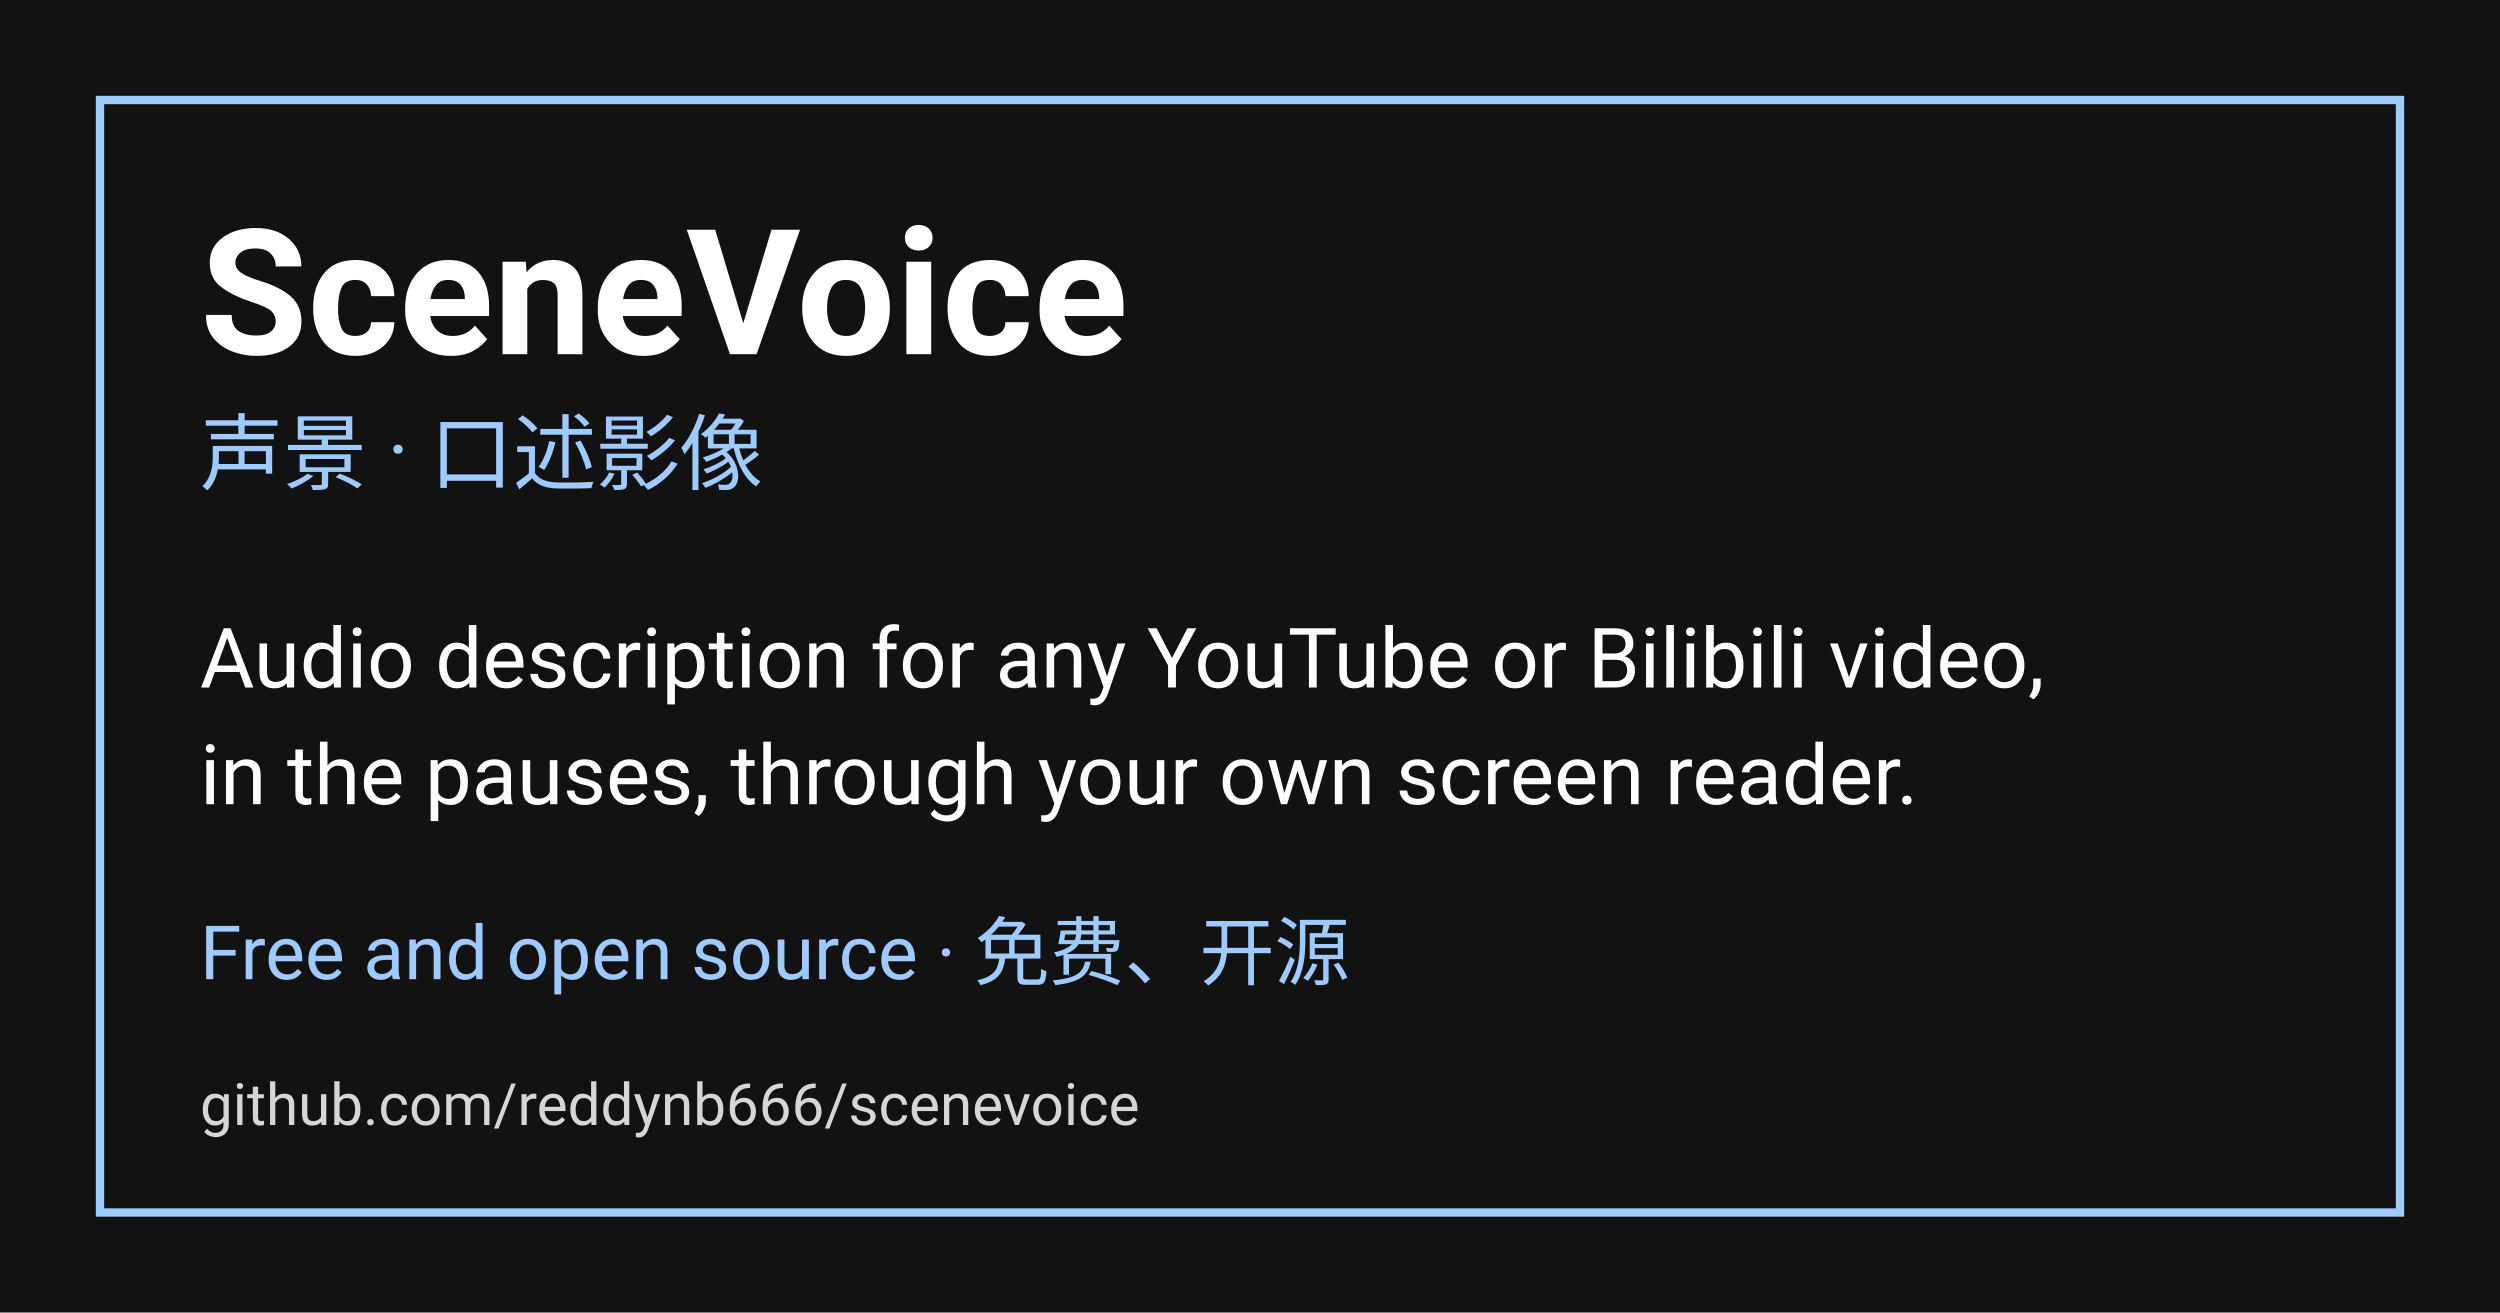
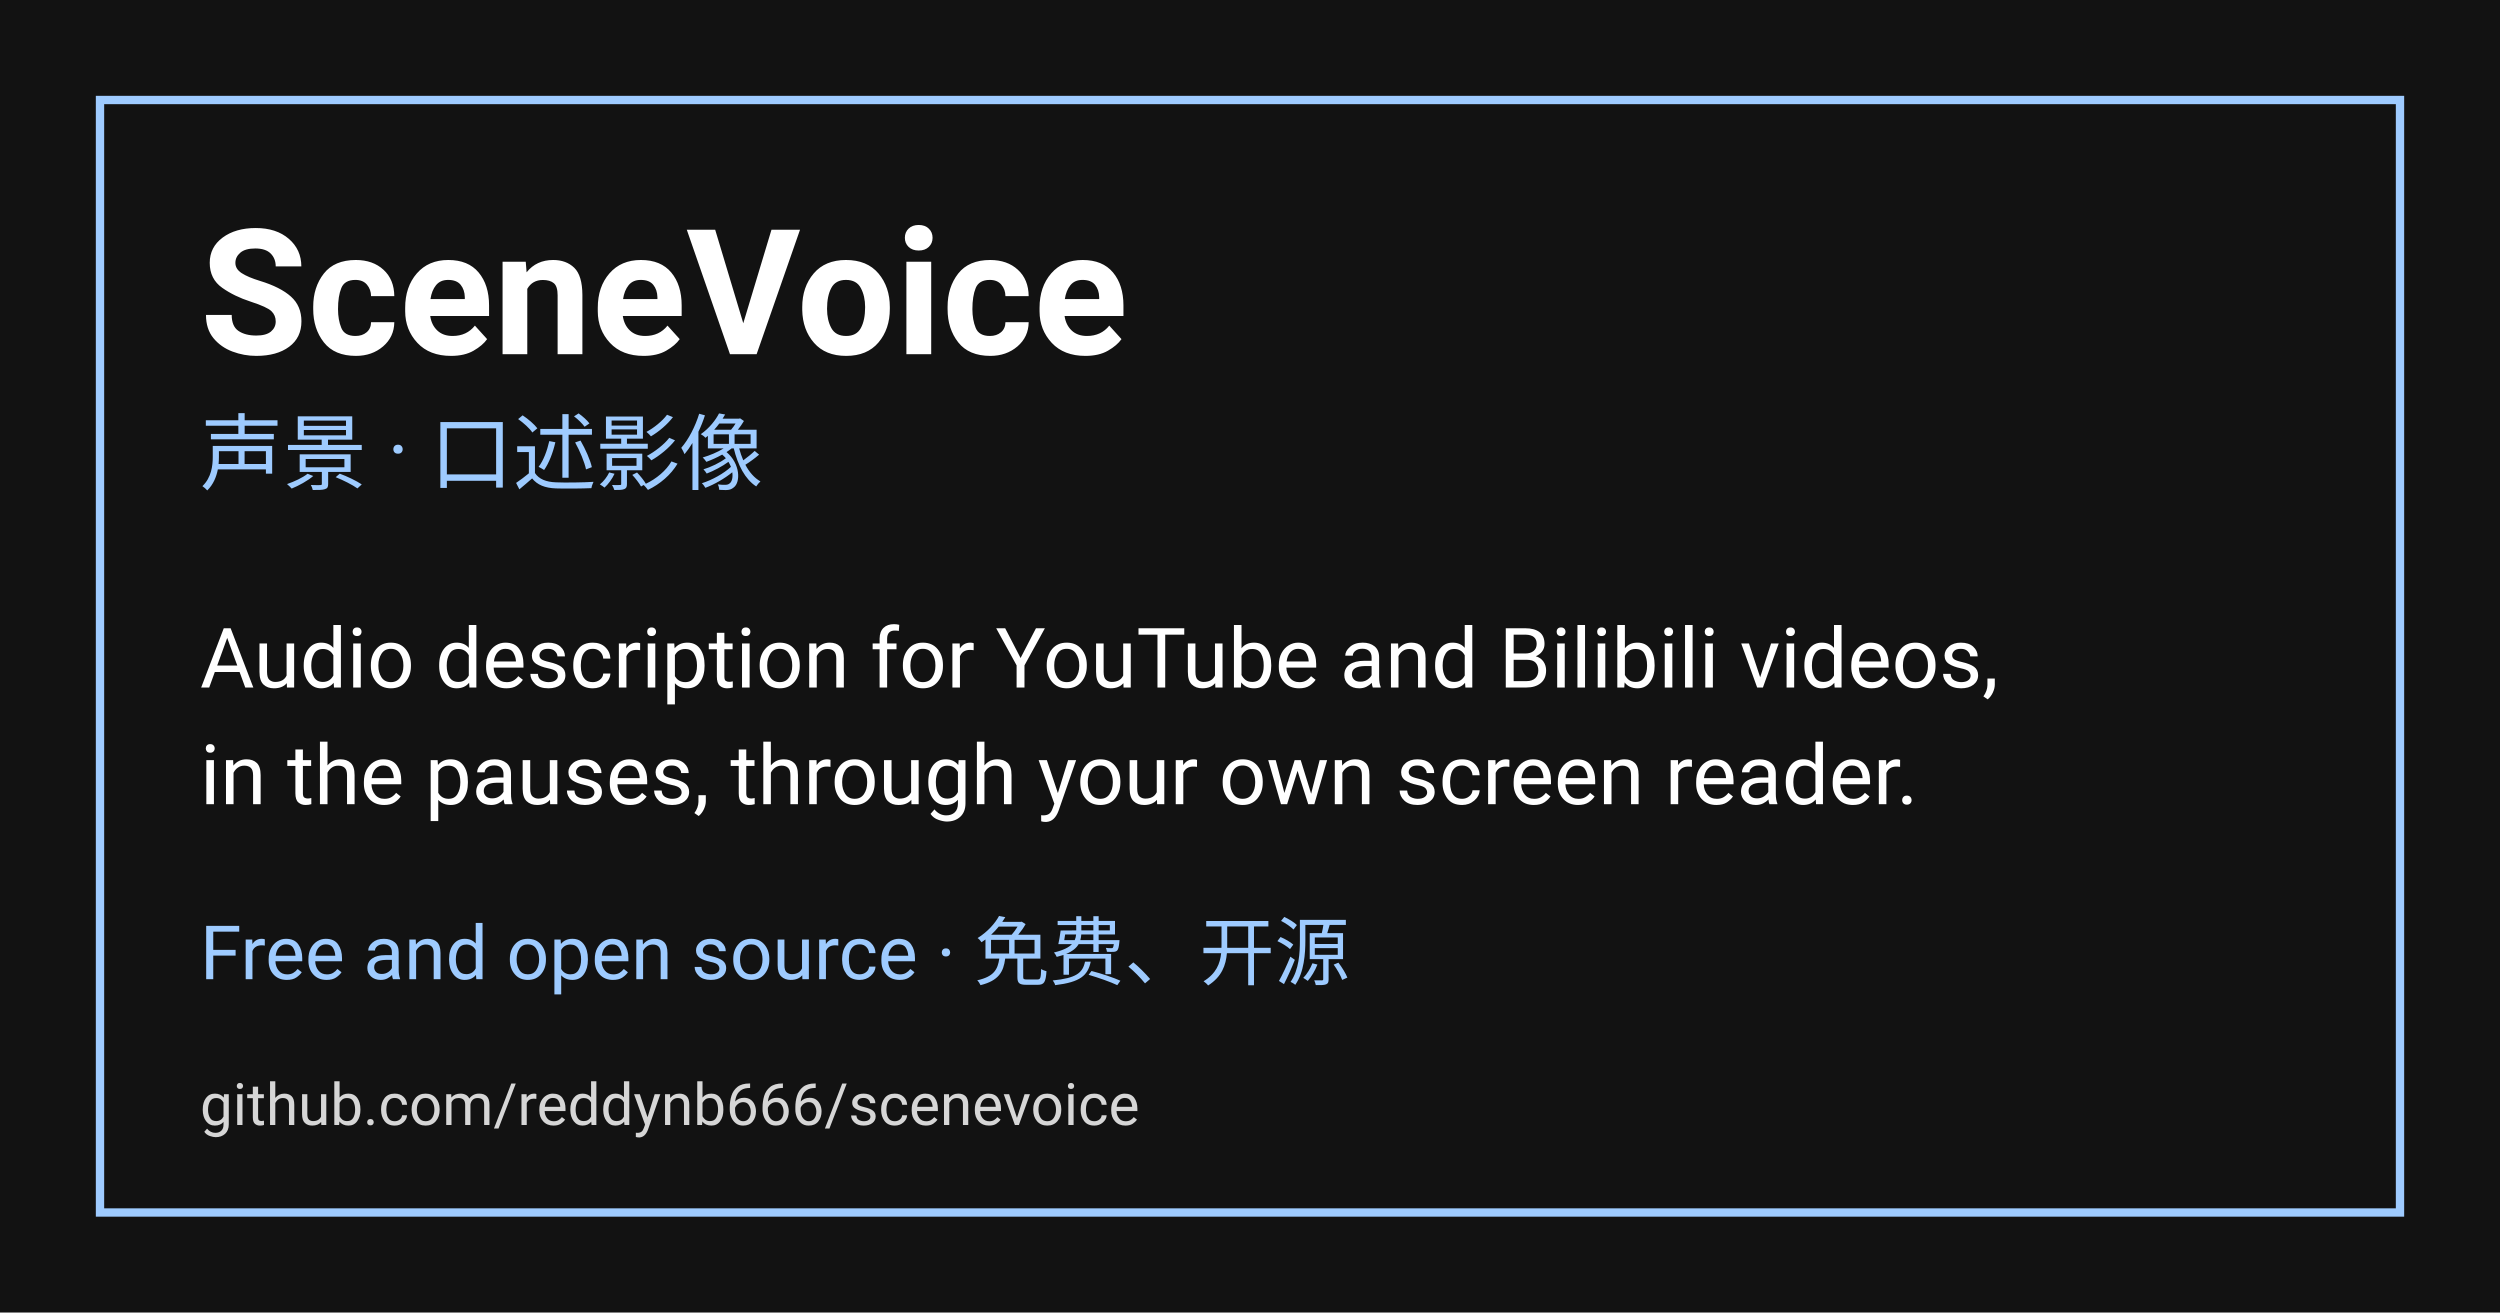
<svg xmlns="http://www.w3.org/2000/svg" width="1200" height="630" viewBox="0 0 1200 630" role="img" aria-labelledby="t d">
  <rect width="1200" height="630" fill="#121212" />
  <rect x="48" y="48" width="1104" height="534" fill="none" stroke="#9ecbff" stroke-width="4" />
  <g font-family="system-ui, -apple-system, 'Segoe UI', Roboto, 'Helvetica Neue', Arial, 'PingFang SC', 'Microsoft YaHei', sans-serif" fill="#ffffff">
    <text x="96" y="170" font-size="84" font-weight="700">SceneVoice</text>
    <text x="96" y="232" font-size="40" fill="#9ecbff">声景 · 口述影像</text>
-     <text x="96" y="330" font-size="40">Audio description for any YouTube or Bilibili video,</text>
+     <text x="96" y="330" font-size="40">Audio description for YouTube and Bilibili videos,</text>
    <text x="96" y="386" font-size="40">in the pauses, through your own screen reader.</text>
    <text x="96" y="470" font-size="36" fill="#9ecbff">Free and open source · 免费、开源</text>
    <text x="96" y="540" font-size="28" fill="#d6d6d6">github.com/reddynb666/scenevoice</text>
  </g>
</svg>
